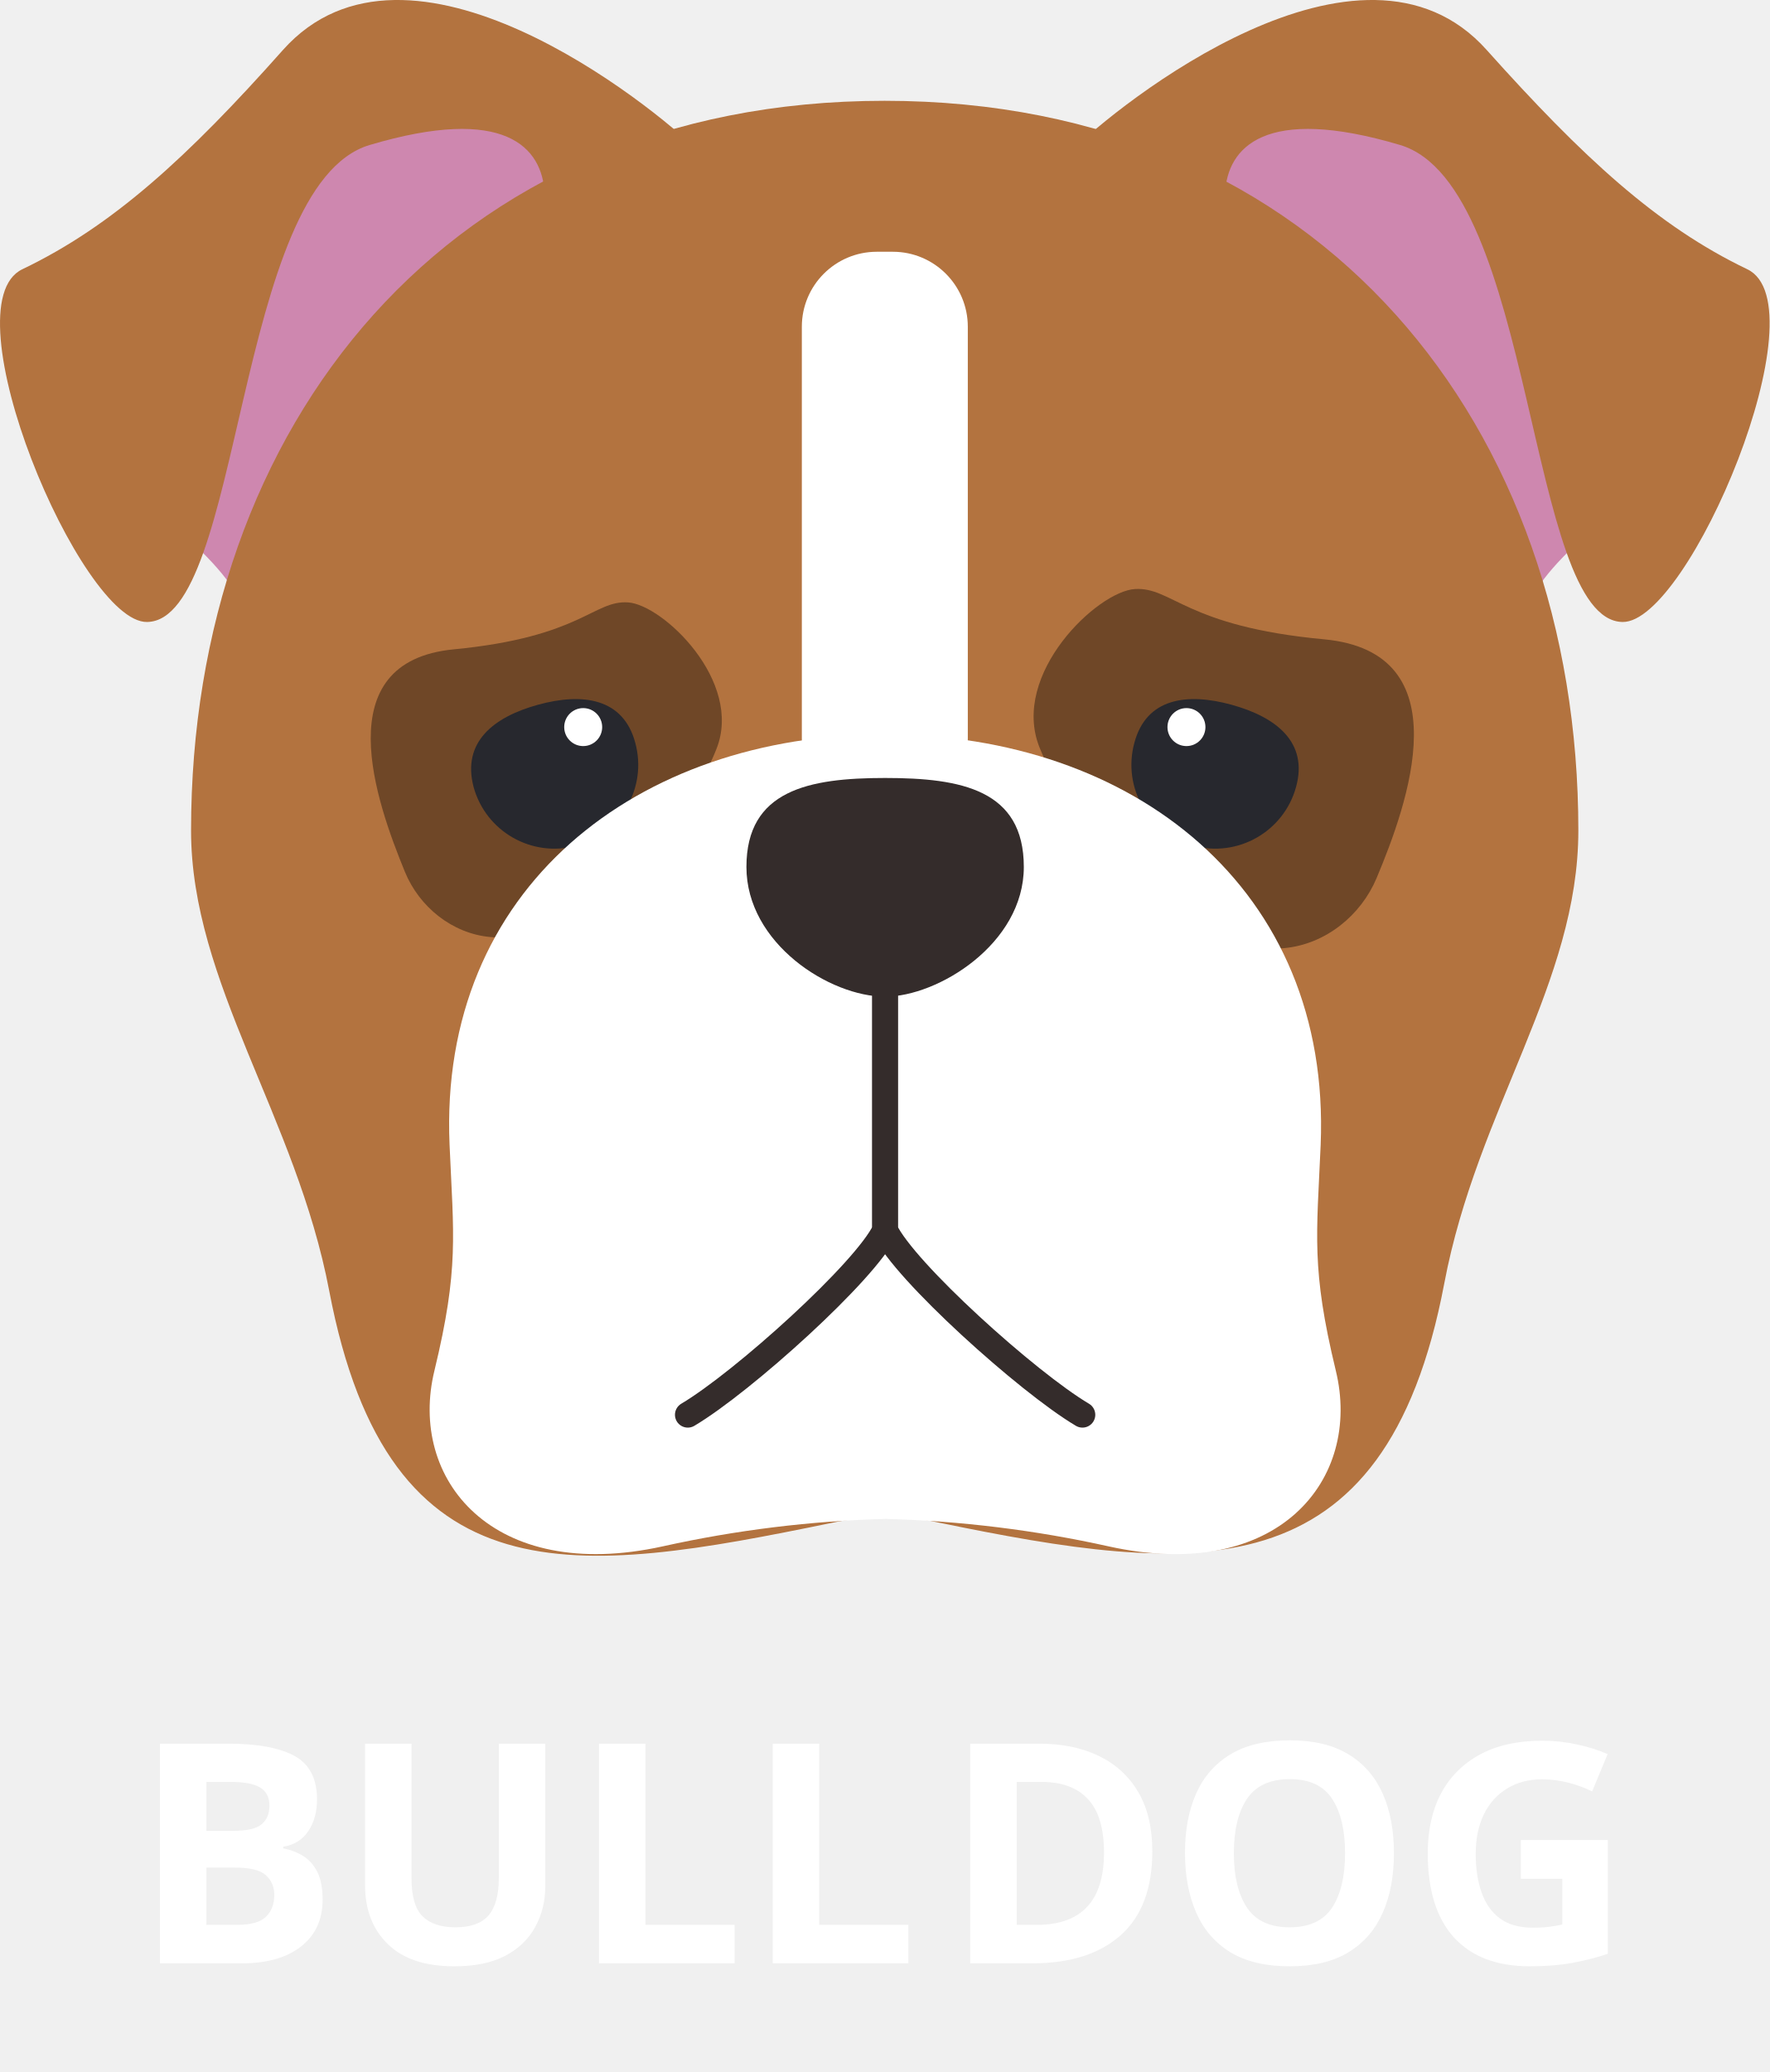
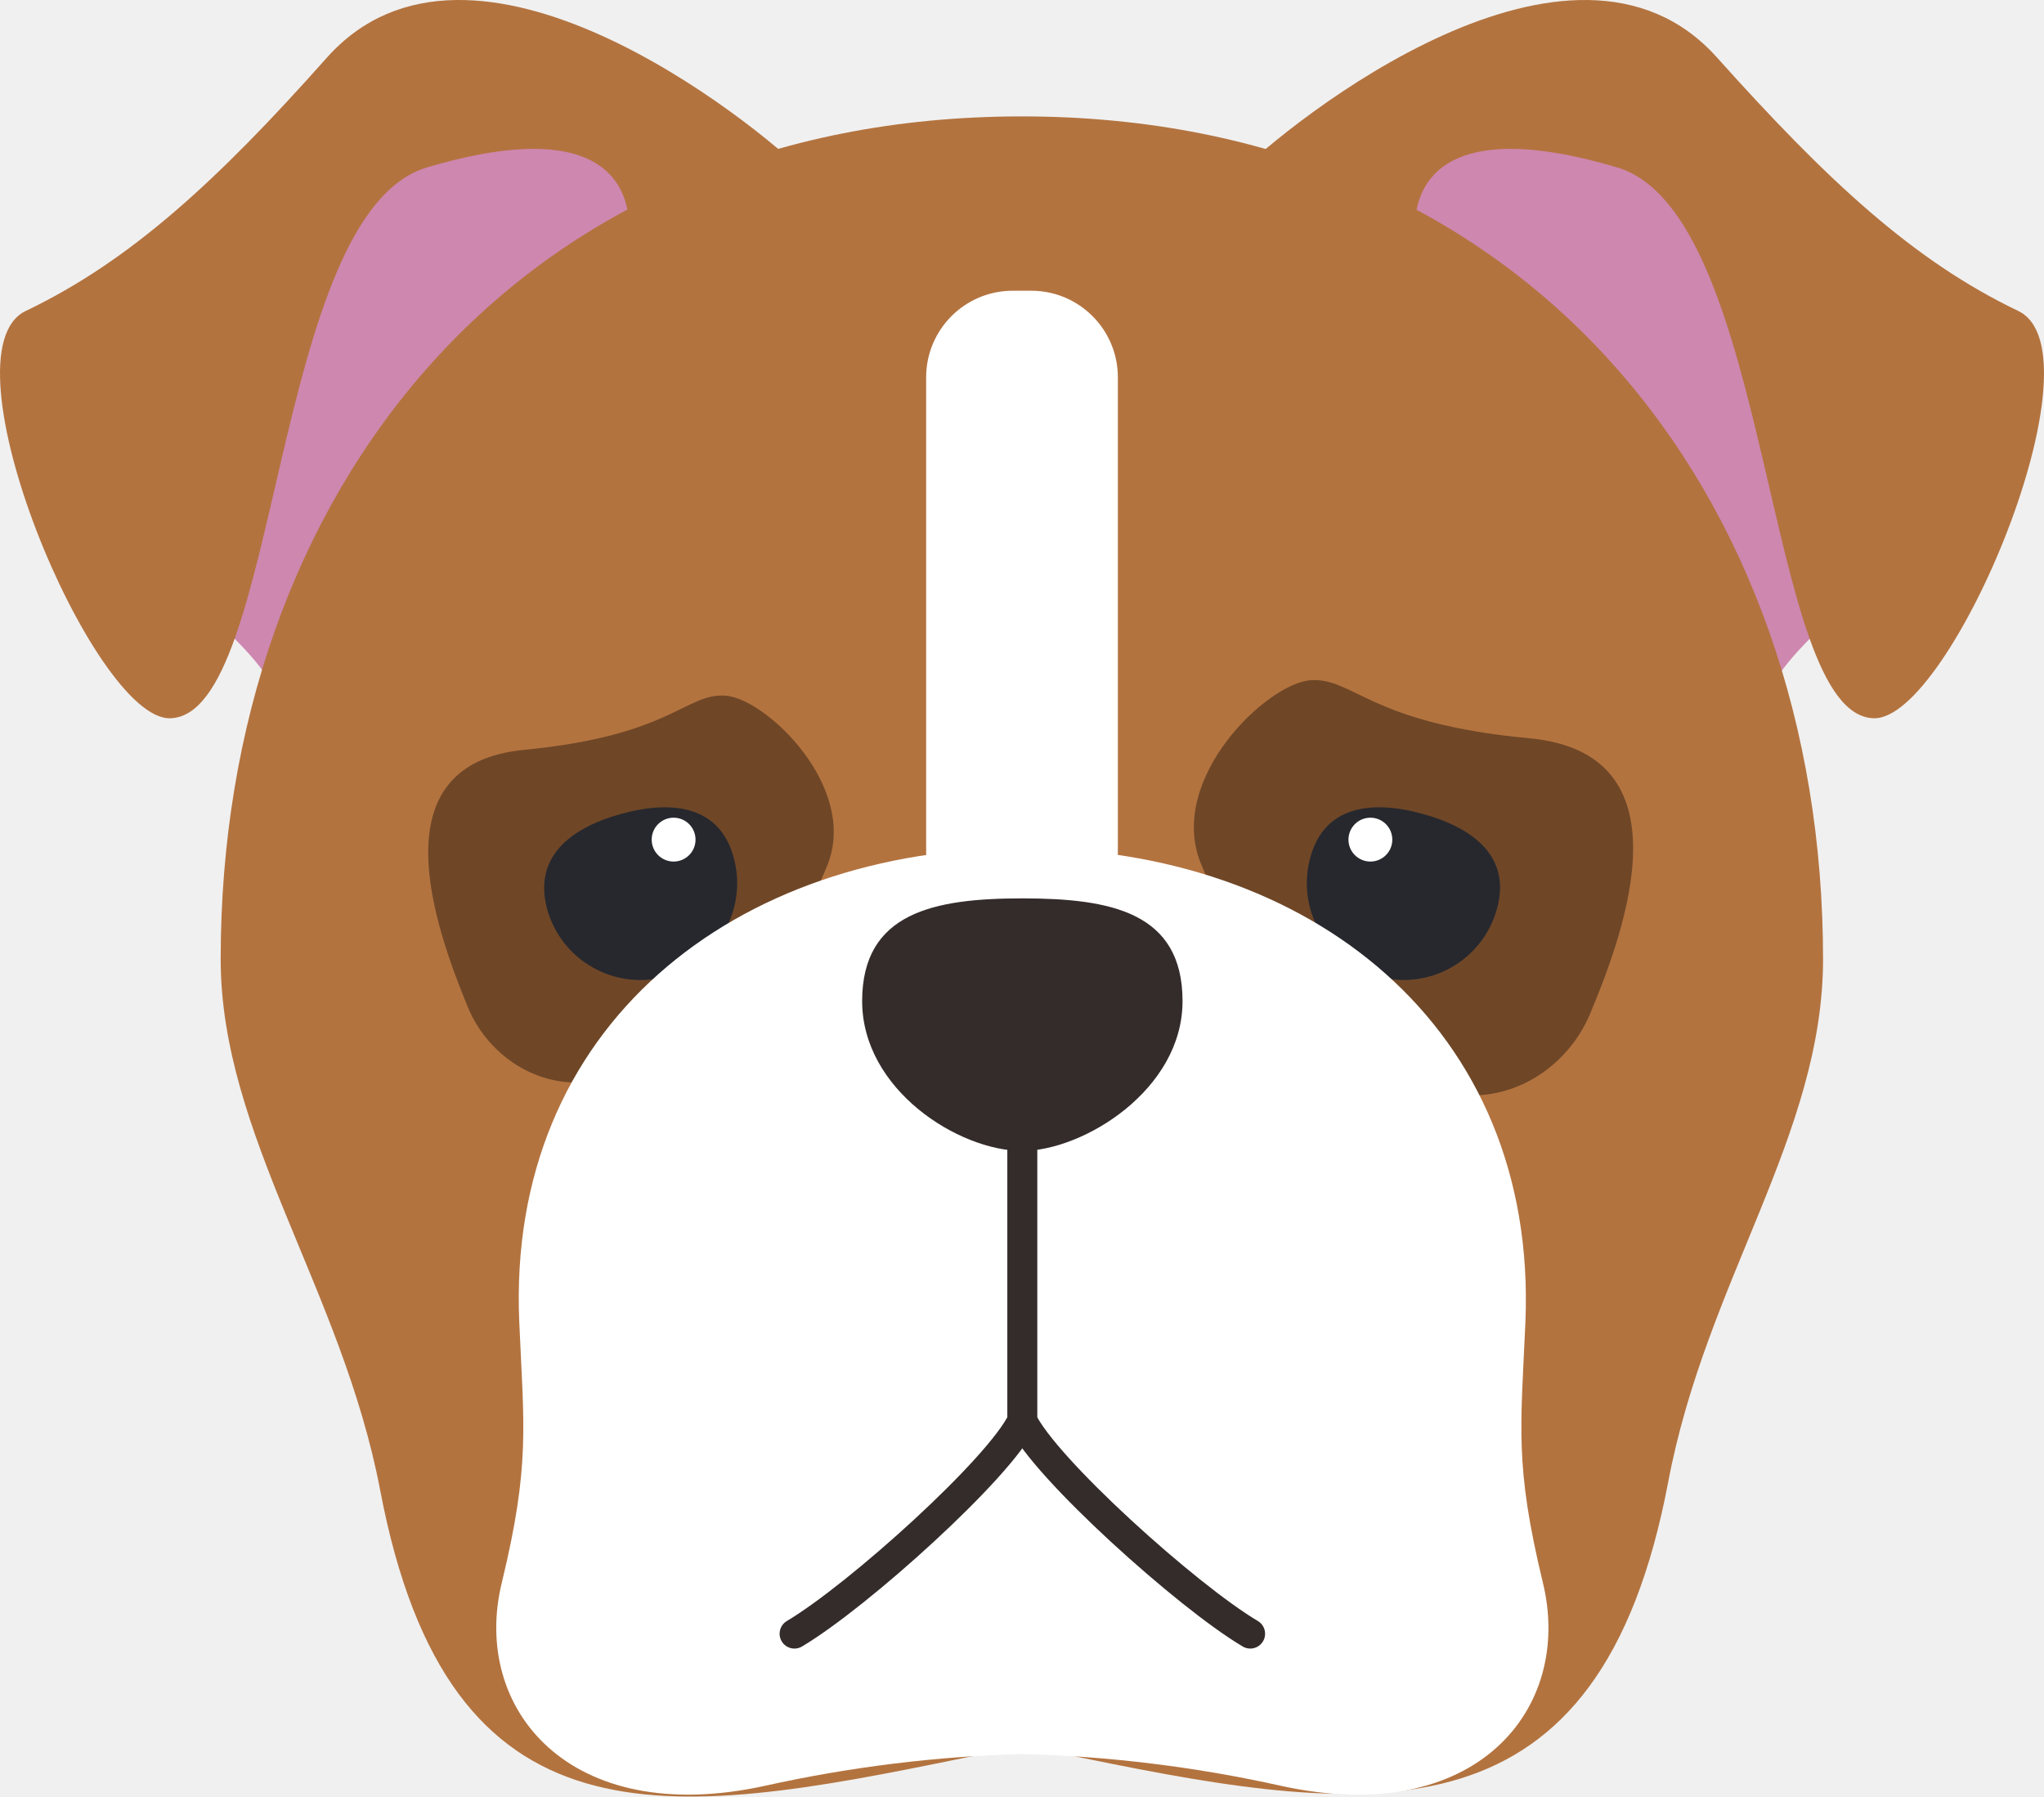
- <svg xmlns="http://www.w3.org/2000/svg" viewBox="0 0 148.2 173.49">
+ <svg xmlns="http://www.w3.org/2000/svg" viewBox="0 0 148.2 130.27">
  <defs>
-     <style>.cls-1{isolation:isolate;font-size:25.75px;font-family:Nunito-Bold, Nunito;font-weight:700;}.cls-1,.cls-7{fill:#fff;}.cls-2{letter-spacing:-0.01em;}.cls-3{fill:#ce87af;}.cls-4{fill:#b3733f;}.cls-5{fill:#6f4727;}.cls-6{fill:#27282e;}.cls-8{fill:#342c2b;}.cls-9{fill:none;stroke:#342c2b;stroke-linecap:round;stroke-linejoin:round;stroke-width:2.15px;}</style>
+     <style>.cls-1{fill:#ce87af;}.cls-2{fill:#b3733f;}.cls-3{fill:#6f4727;}.cls-4{fill:#27282e;}.cls-5{fill:#fff;}.cls-6{fill:#342c2b;}.cls-7{fill:none;stroke:#342c2b;stroke-linecap:round;stroke-linejoin:round;stroke-width:2.15px;}</style>
  </defs>
  <g id="Layer_2" data-name="Layer 2">
    <g id="Icon">
-       <text class="cls-1" transform="translate(11.08 164.39)">BULL<tspan class="cls-2" x="67.86" y="0">DO</tspan>
-         <tspan x="106.99" y="0">G</tspan>
-       </text>
-       <path class="cls-3" d="M23.89,11.11C20.56,15.75,7.92,34.9,9.65,38.6s10.58,8.84,10.82,13.29,16.39-27.34,25.33-33,8.71-7.07,1.22-8.61S23.89,11.11,23.89,11.11Z" />
-       <path class="cls-4" d="M58.53,12.7C54.6,8.77,34.19-7.57,23.7,4.18c-8,9-14.28,14.75-21.82,18.36-6.32,3,4.87,29.63,10.44,29.54,8.05-.14,7.3-36.57,18.64-39.94s14.46.19,14.65,4.07S33.86,20.43,28.38,33s-6.46,14.38-6,21.64C24.45,55.22,55.44,20.62,58.53,12.7Z" />
-       <path class="cls-3" d="M124.36,11.11c3.33,4.64,16,23.79,14.24,27.49S128,47.44,127.78,51.89s-16.39-27.34-25.33-33-8.71-7.07-1.22-8.61S124.36,11.11,124.36,11.11Z" />
-       <path class="cls-4" d="M89.67,12.7C93.6,8.77,114-7.57,124.5,4.18c8.06,9,14.28,14.75,21.82,18.36,6.32,3-4.87,29.63-10.44,29.54-8-.14-7.3-36.57-18.63-39.94s-14.47.19-14.66,4.07S114.34,20.43,119.82,33s6.46,14.38,6,21.64C123.8,55.22,92.81,20.62,89.67,12.7Z" />
-       <path class="cls-4" d="M74.12,127a19.79,19.79,0,0,1,4.41.47c21.39,4.4,37.45,6.23,42.42-20,2.76-14.61,11.23-25.19,11.23-37.93,0-33.75-21.44-61.1-58.1-61.1S16,35.79,16,69.54c0,12.74,8.81,24,11.57,38.54,5,26.26,20.69,23.83,42.09,19.43a20.83,20.83,0,0,1,4.49-.47Z" />
-       <path class="cls-5" d="M60,62.71c2.25-5.67-4.49-12.08-7.4-12.27S48.7,53.34,38,54.37,31.52,67.16,33.91,73s11,9,17.13-.84C55.26,65.33,57.32,69.5,60,62.71Z" />
-       <path class="cls-5" d="M87.05,62.57c-2.44-6.14,4.87-13.07,8-13.25s4.22,3.13,15.83,4.21,7,13.81,4.4,20-11.8,9.74-18.54-.94C92.2,65.42,90,69.92,87.05,62.57Z" />
-       <path class="cls-6" d="M108.54,65.89A7,7,0,1,1,95,62.19c1-3.74,4.4-4.21,8.14-3.18S109.57,62.15,108.54,65.89Z" />
-       <circle class="cls-7" cx="99.36" cy="60.88" r="1.59" />
-       <path class="cls-6" d="M39.66,65.89a7,7,0,1,0,13.54-3.7c-1-3.74-4.41-4.21-8.15-3.18S38.68,62.15,39.66,65.89Z" />
-       <circle class="cls-7" cx="48.84" cy="60.88" r="1.59" />
-       <path class="cls-7" d="M74.78,68.09H73.42a6.27,6.27,0,0,1-6.27-6.27V27.36a6.28,6.28,0,0,1,6.27-6.28h1.36a6.28,6.28,0,0,1,6.27,6.28V61.82A6.27,6.27,0,0,1,74.78,68.09Z" />
-       <path class="cls-7" d="M111.86,114.73c-2.06-8.52-1.59-11.29-1.26-18.87.89-21.49-15.73-34.37-36.48-34.37S36.71,74.37,37.65,95.86c.33,7.58.8,10.35-1.26,18.87-2.25,9.13,4.87,17.88,19.1,14.75a98.2,98.2,0,0,1,18.68-2.3,98.1,98.1,0,0,1,18.68,2.3C107,132.61,114.11,123.9,111.86,114.73Z" />
-       <path class="cls-8" d="M62.51,72.59c0-6.42,5.2-7.45,11.61-7.45s11.62,1,11.62,7.45S78.53,83.45,74.12,83.45C69.49,83.45,62.51,79,62.51,72.59Z" />
-       <path class="cls-9" d="M74.12,77.55V103c1.6,3.42,11.94,12.74,16.53,15.46" />
-       <path class="cls-9" d="M74.12,77.55V103c-1.59,3.42-11.93,12.74-16.52,15.46" />
+       <path class="cls-1" d="M23.89,11.11C20.56,15.75,7.92,34.9,9.65,38.6s10.58,8.84,10.82,13.29,16.39-27.34,25.33-33,8.71-7.07,1.22-8.61S23.89,11.11,23.89,11.11Z" />
+       <path class="cls-2" d="M58.53,12.7C54.6,8.77,34.19-7.57,23.7,4.18c-8,9-14.28,14.75-21.82,18.36-6.32,3,4.87,29.63,10.44,29.54,8.05-.14,7.3-36.57,18.64-39.94s14.46.19,14.65,4.07S33.86,20.43,28.38,33s-6.46,14.38-6,21.64C24.45,55.22,55.44,20.62,58.53,12.7Z" />
+       <path class="cls-1" d="M124.36,11.11c3.33,4.64,16,23.79,14.24,27.49S128,47.44,127.78,51.89s-16.39-27.34-25.33-33-8.71-7.07-1.22-8.61S124.36,11.11,124.36,11.11Z" />
+       <path class="cls-2" d="M89.67,12.7C93.6,8.77,114-7.57,124.5,4.18c8.06,9,14.28,14.75,21.82,18.36,6.32,3-4.87,29.63-10.44,29.54-8-.14-7.3-36.57-18.63-39.94s-14.47.19-14.66,4.07S114.34,20.43,119.82,33s6.46,14.38,6,21.64C123.8,55.22,92.81,20.62,89.67,12.7Z" />
+       <path class="cls-2" d="M74.12,127a19.79,19.79,0,0,1,4.41.47c21.39,4.4,37.45,6.23,42.42-20,2.76-14.61,11.23-25.19,11.23-37.93,0-33.75-21.44-61.1-58.1-61.1S16,35.79,16,69.54c0,12.74,8.81,24,11.57,38.54,5,26.26,20.69,23.83,42.09,19.43a20.83,20.83,0,0,1,4.49-.47Z" />
+       <path class="cls-3" d="M60,62.71c2.25-5.67-4.49-12.08-7.4-12.27S48.7,53.34,38,54.37,31.52,67.16,33.91,73s11,9,17.13-.84C55.26,65.33,57.32,69.5,60,62.71Z" />
+       <path class="cls-3" d="M87.05,62.57c-2.44-6.14,4.87-13.07,8-13.25s4.22,3.13,15.83,4.21,7,13.81,4.4,20-11.8,9.74-18.54-.94C92.2,65.42,90,69.92,87.05,62.57Z" />
+       <path class="cls-4" d="M108.54,65.89A7,7,0,1,1,95,62.19c1-3.74,4.4-4.21,8.14-3.18S109.57,62.15,108.54,65.89Z" />
+       <circle class="cls-5" cx="99.36" cy="60.88" r="1.59" />
+       <path class="cls-4" d="M39.66,65.89a7,7,0,1,0,13.54-3.7c-1-3.74-4.41-4.21-8.15-3.18S38.68,62.15,39.66,65.89Z" />
+       <circle class="cls-5" cx="48.84" cy="60.88" r="1.59" />
+       <path class="cls-5" d="M74.78,68.09H73.42a6.27,6.27,0,0,1-6.27-6.27V27.36a6.28,6.28,0,0,1,6.27-6.28h1.36a6.28,6.28,0,0,1,6.27,6.28V61.82A6.27,6.27,0,0,1,74.78,68.09Z" />
+       <path class="cls-5" d="M111.86,114.73c-2.06-8.52-1.59-11.29-1.26-18.87.89-21.49-15.73-34.37-36.48-34.37S36.71,74.37,37.65,95.86c.33,7.58.8,10.35-1.26,18.87-2.25,9.13,4.87,17.88,19.1,14.75a98.2,98.2,0,0,1,18.68-2.3,98.1,98.1,0,0,1,18.68,2.3C107,132.61,114.11,123.9,111.86,114.73Z" />
+       <path class="cls-6" d="M62.51,72.59c0-6.42,5.2-7.45,11.61-7.45s11.62,1,11.62,7.45S78.53,83.45,74.12,83.45C69.49,83.45,62.51,79,62.51,72.59Z" />
+       <path class="cls-7" d="M74.12,77.55V103c1.6,3.42,11.94,12.74,16.53,15.46" />
+       <path class="cls-7" d="M74.12,77.55V103c-1.59,3.42-11.93,12.74-16.52,15.46" />
    </g>
  </g>
</svg>
